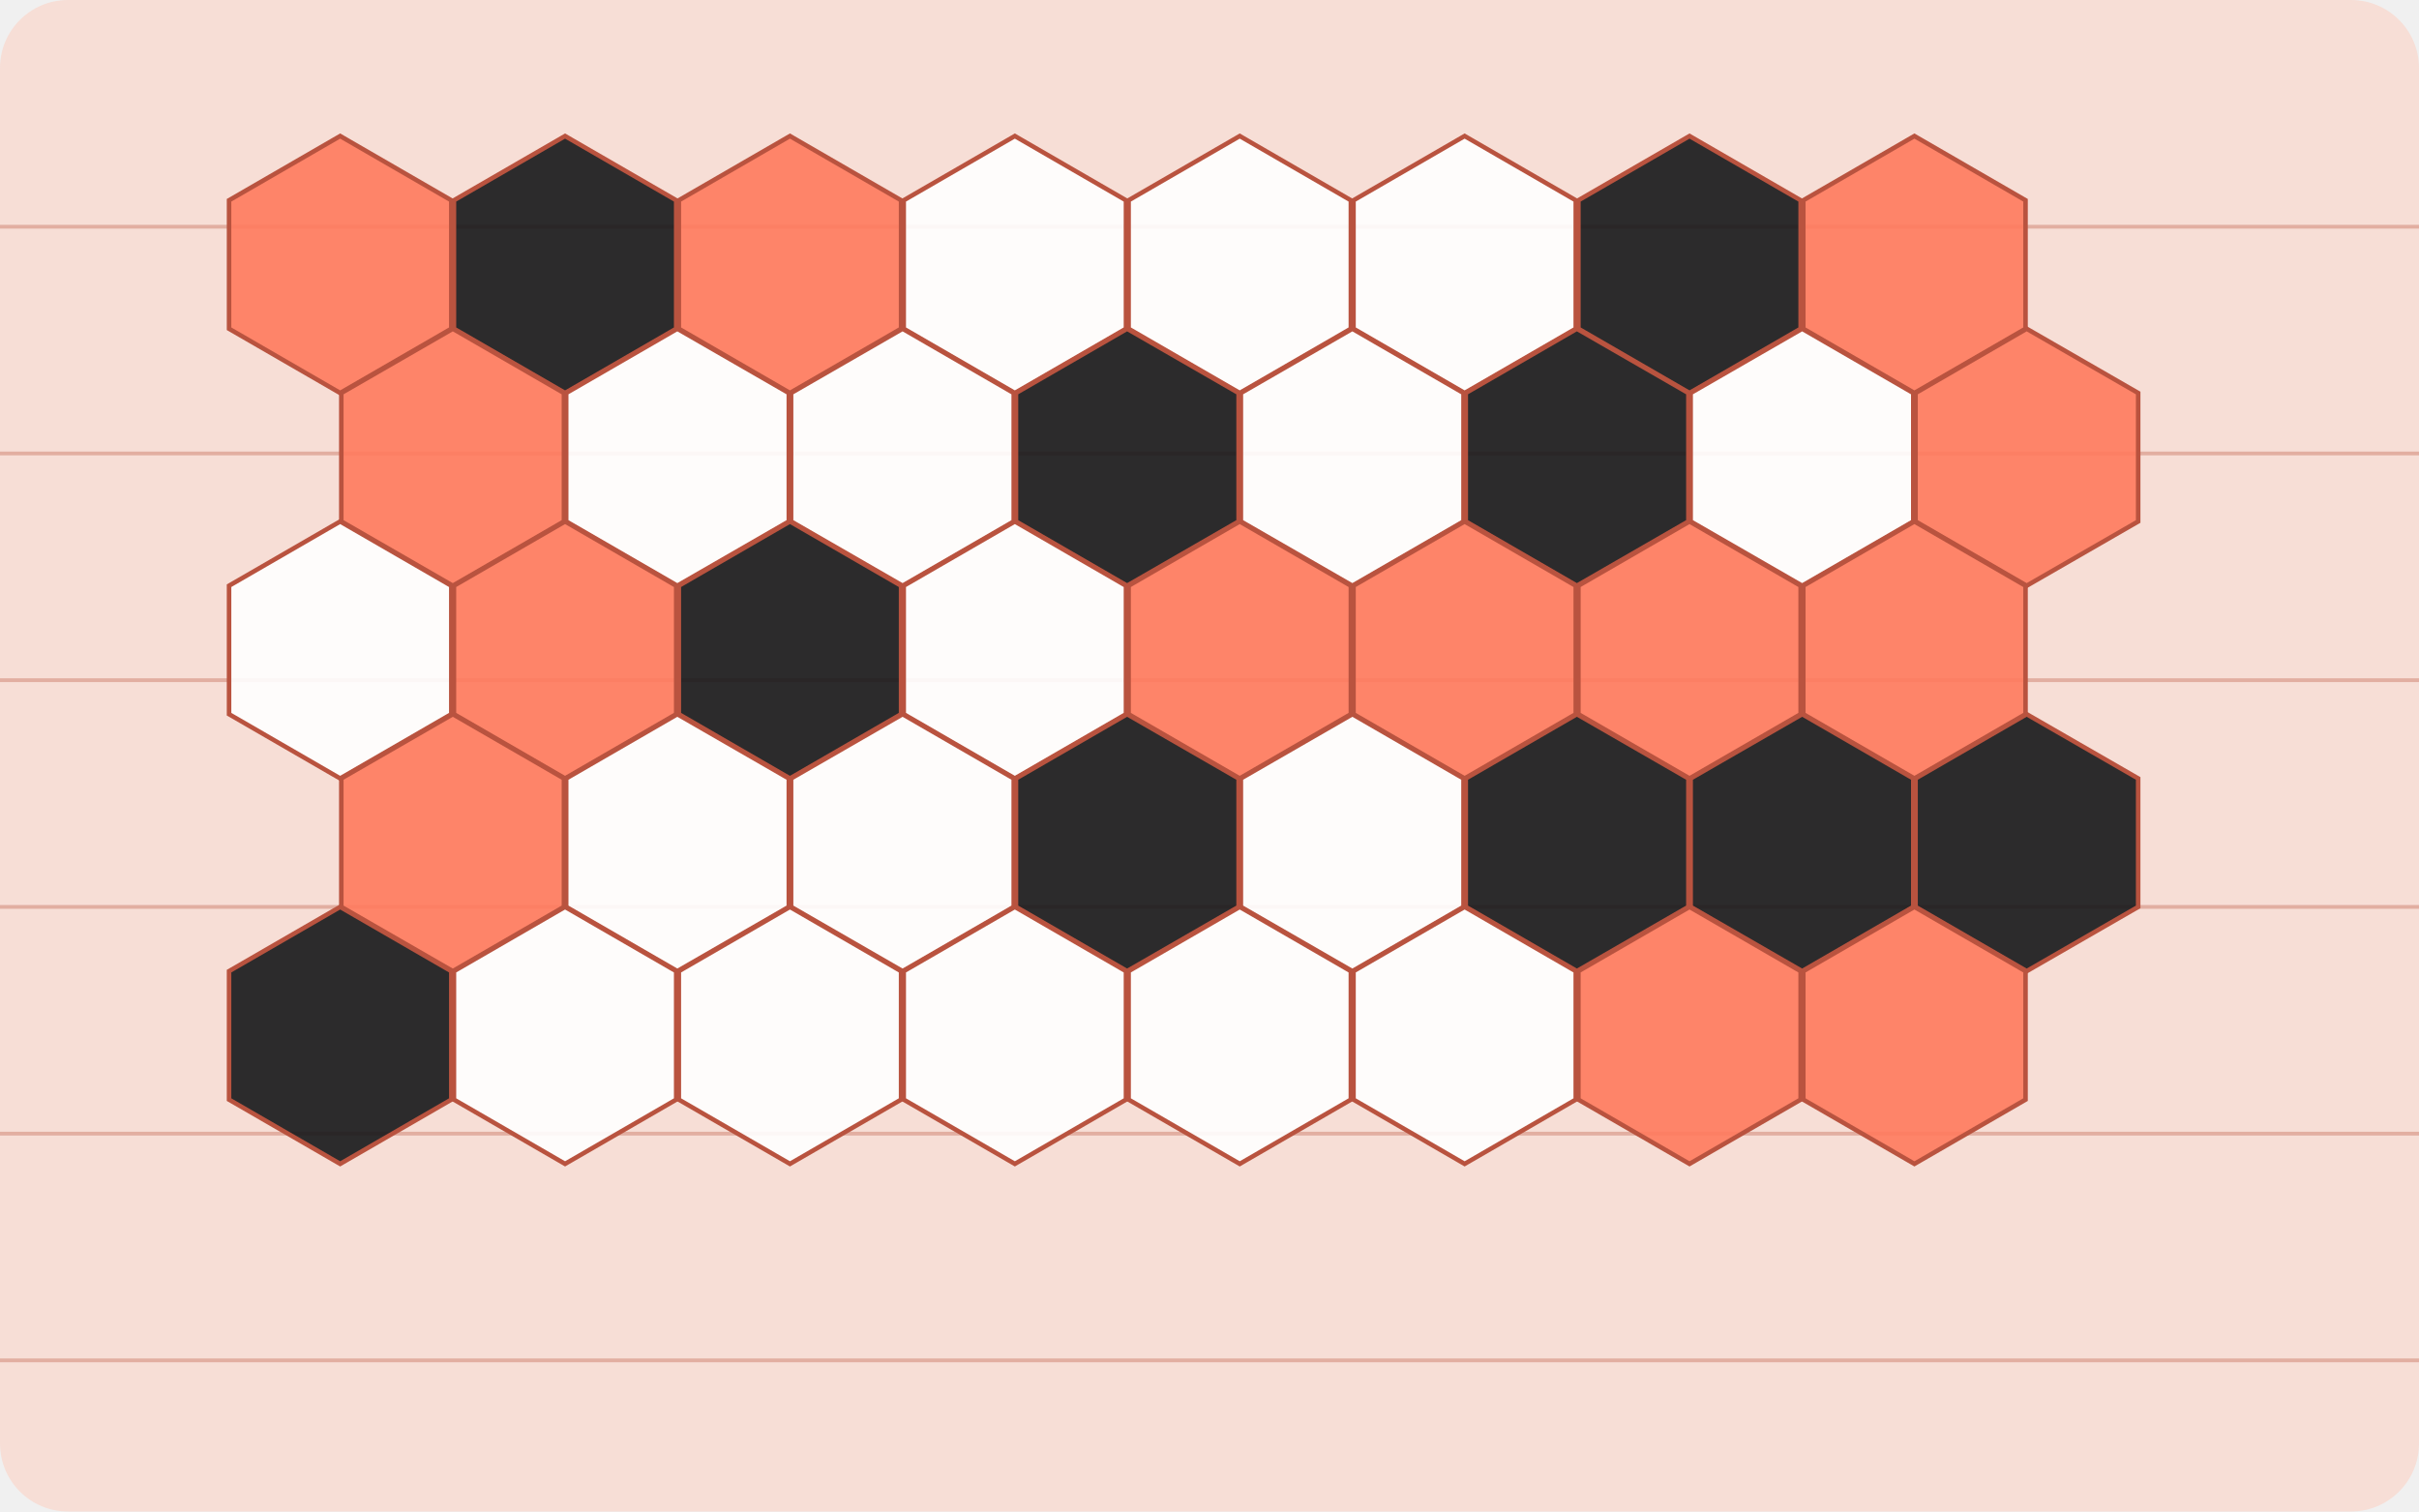
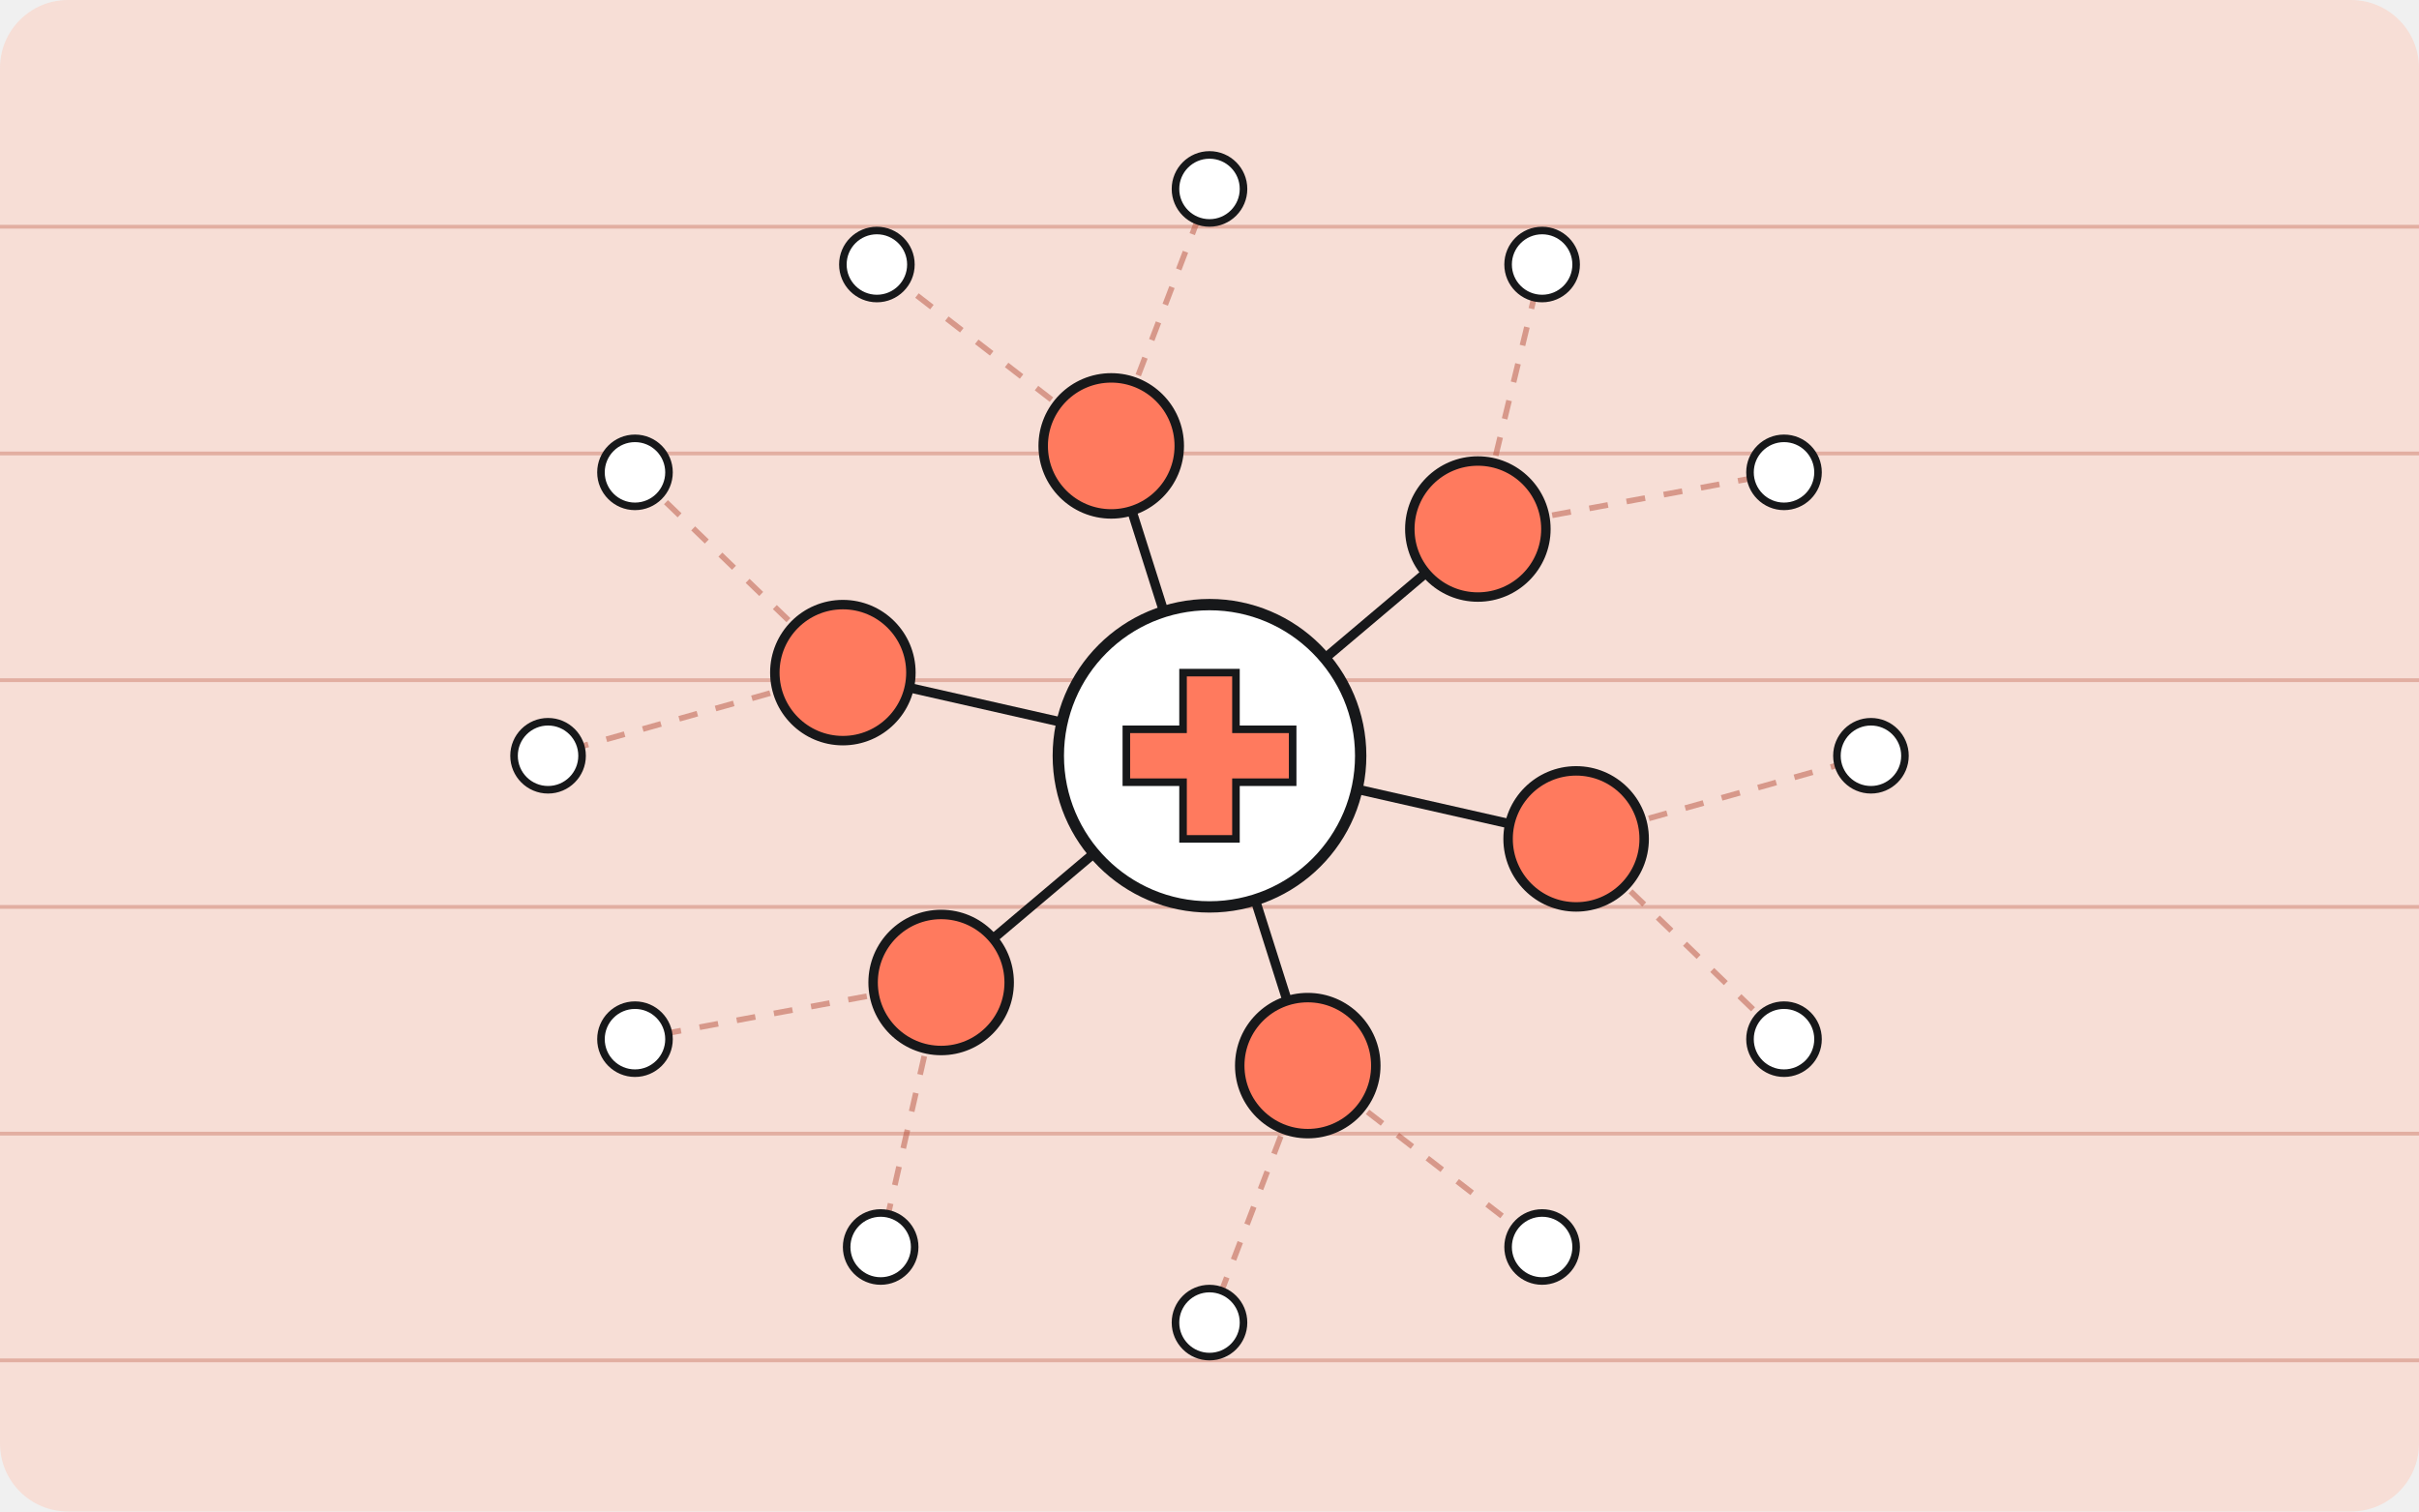
<svg xmlns="http://www.w3.org/2000/svg" viewBox="0 0 640 400" width="640" height="400" role="img" aria-hidden="true">
  <rect width="640" height="400" rx="18" fill="#f7ded6" />
  <g opacity="0.35" stroke="#b9533f" stroke-width="1">
    <line x1="0" y1="60" x2="640" y2="60" />
    <line x1="0" y1="120" x2="640" y2="120" />
    <line x1="0" y1="180" x2="640" y2="180" />
    <line x1="0" y1="240" x2="640" y2="240" />
    <line x1="0" y1="300" x2="640" y2="300" />
    <line x1="0" y1="360" x2="640" y2="360" />
  </g>
-   <polygon points="119.4,53.0 119.4,87.0 90.0,104.0 60.6,87.0 60.6,53.0 90.0,36.0" fill="#ff7a5e" fill-opacity="0.9" stroke="#b9533f" stroke-width="1.2" />
-   <polygon points="178.9,53.0 178.9,87.0 149.5,104.0 120.1,87.0 120.1,53.0 149.5,36.0" fill="#17181a" fill-opacity="0.9" stroke="#b9533f" stroke-width="1.2" />
-   <polygon points="238.4,53.0 238.4,87.0 209.0,104.0 179.6,87.0 179.6,53.0 209.0,36.0" fill="#ff7a5e" fill-opacity="0.9" stroke="#b9533f" stroke-width="1.2" />
-   <polygon points="297.9,53.0 297.9,87.0 268.5,104.0 239.1,87.0 239.1,53.0 268.5,36.0" fill="#ffffff" fill-opacity="0.9" stroke="#b9533f" stroke-width="1.2" />
-   <polygon points="357.4,53.0 357.4,87.0 328.0,104.0 298.6,87.0 298.6,53.0 328.0,36.0" fill="#ffffff" fill-opacity="0.9" stroke="#b9533f" stroke-width="1.2" />
-   <polygon points="416.9,53.0 416.9,87.0 387.5,104.0 358.1,87.0 358.1,53.0 387.5,36.0" fill="#ffffff" fill-opacity="0.9" stroke="#b9533f" stroke-width="1.2" />
-   <polygon points="476.4,53.0 476.4,87.0 447.0,104.0 417.6,87.0 417.6,53.0 447.0,36.0" fill="#17181a" fill-opacity="0.9" stroke="#b9533f" stroke-width="1.2" />
-   <polygon points="535.9,53.0 535.9,87.0 506.5,104.0 477.1,87.0 477.1,53.0 506.5,36.0" fill="#ff7a5e" fill-opacity="0.9" stroke="#b9533f" stroke-width="1.2" />
-   <polygon points="149.2,104.0 149.2,138.0 119.8,155.0 90.3,138.0 90.3,104.0 119.8,87.0" fill="#ff7a5e" fill-opacity="0.9" stroke="#b9533f" stroke-width="1.2" />
-   <polygon points="208.7,104.0 208.7,138.0 179.2,155.0 149.8,138.0 149.8,104.0 179.2,87.0" fill="#ffffff" fill-opacity="0.9" stroke="#b9533f" stroke-width="1.2" />
-   <polygon points="268.2,104.0 268.2,138.0 238.8,155.0 209.3,138.0 209.3,104.0 238.8,87.0" fill="#ffffff" fill-opacity="0.9" stroke="#b9533f" stroke-width="1.2" />
-   <polygon points="327.7,104.0 327.7,138.0 298.2,155.0 268.8,138.0 268.8,104.0 298.2,87.0" fill="#17181a" fill-opacity="0.9" stroke="#b9533f" stroke-width="1.2" />
-   <polygon points="387.2,104.0 387.2,138.0 357.8,155.0 328.3,138.0 328.3,104.0 357.8,87.0" fill="#ffffff" fill-opacity="0.9" stroke="#b9533f" stroke-width="1.2" />
-   <polygon points="446.7,104.0 446.7,138.0 417.2,155.0 387.8,138.0 387.8,104.0 417.2,87.0" fill="#17181a" fill-opacity="0.9" stroke="#b9533f" stroke-width="1.2" />
-   <polygon points="506.2,104.0 506.2,138.0 476.8,155.0 447.3,138.0 447.3,104.0 476.8,87.0" fill="#ffffff" fill-opacity="0.9" stroke="#b9533f" stroke-width="1.2" />
-   <polygon points="565.7,104.0 565.7,138.0 536.2,155.0 506.8,138.0 506.8,104.0 536.2,87.0" fill="#ff7a5e" fill-opacity="0.9" stroke="#b9533f" stroke-width="1.2" />
-   <polygon points="119.4,155.0 119.4,189.0 90.0,206.0 60.6,189.0 60.6,155.0 90.0,138.0" fill="#ffffff" fill-opacity="0.9" stroke="#b9533f" stroke-width="1.2" />
-   <polygon points="178.9,155.0 178.9,189.0 149.5,206.0 120.1,189.0 120.1,155.0 149.5,138.0" fill="#ff7a5e" fill-opacity="0.9" stroke="#b9533f" stroke-width="1.2" />
-   <polygon points="238.4,155.0 238.4,189.0 209.0,206.0 179.6,189.0 179.6,155.0 209.0,138.0" fill="#17181a" fill-opacity="0.9" stroke="#b9533f" stroke-width="1.2" />
-   <polygon points="297.9,155.0 297.9,189.0 268.5,206.0 239.1,189.0 239.1,155.0 268.5,138.0" fill="#ffffff" fill-opacity="0.9" stroke="#b9533f" stroke-width="1.2" />
-   <polygon points="357.4,155.0 357.4,189.0 328.0,206.0 298.6,189.0 298.6,155.0 328.0,138.0" fill="#ff7a5e" fill-opacity="0.9" stroke="#b9533f" stroke-width="1.2" />
-   <polygon points="416.9,155.0 416.9,189.0 387.5,206.0 358.1,189.0 358.1,155.0 387.5,138.0" fill="#ff7a5e" fill-opacity="0.9" stroke="#b9533f" stroke-width="1.2" />
-   <polygon points="476.4,155.0 476.4,189.0 447.0,206.0 417.6,189.0 417.6,155.0 447.0,138.0" fill="#ff7a5e" fill-opacity="0.9" stroke="#b9533f" stroke-width="1.2" />
-   <polygon points="535.9,155.0 535.9,189.0 506.5,206.0 477.1,189.0 477.1,155.0 506.5,138.0" fill="#ff7a5e" fill-opacity="0.9" stroke="#b9533f" stroke-width="1.2" />
-   <polygon points="149.2,206.0 149.2,240.0 119.8,257.0 90.3,240.0 90.3,206.0 119.8,189.0" fill="#ff7a5e" fill-opacity="0.9" stroke="#b9533f" stroke-width="1.2" />
-   <polygon points="208.7,206.0 208.7,240.0 179.2,257.0 149.8,240.0 149.8,206.0 179.2,189.0" fill="#ffffff" fill-opacity="0.9" stroke="#b9533f" stroke-width="1.2" />
-   <polygon points="268.2,206.0 268.2,240.0 238.8,257.0 209.3,240.0 209.3,206.0 238.8,189.0" fill="#ffffff" fill-opacity="0.9" stroke="#b9533f" stroke-width="1.2" />
-   <polygon points="327.7,206.0 327.7,240.0 298.2,257.0 268.8,240.0 268.8,206.0 298.2,189.0" fill="#17181a" fill-opacity="0.9" stroke="#b9533f" stroke-width="1.2" />
-   <polygon points="387.2,206.0 387.2,240.0 357.8,257.0 328.3,240.0 328.3,206.0 357.8,189.0" fill="#ffffff" fill-opacity="0.9" stroke="#b9533f" stroke-width="1.2" />
-   <polygon points="446.7,206.0 446.7,240.0 417.2,257.0 387.8,240.0 387.8,206.0 417.2,189.0" fill="#17181a" fill-opacity="0.9" stroke="#b9533f" stroke-width="1.2" />
-   <polygon points="506.2,206.0 506.2,240.0 476.8,257.0 447.3,240.0 447.3,206.0 476.8,189.0" fill="#17181a" fill-opacity="0.9" stroke="#b9533f" stroke-width="1.2" />
-   <polygon points="565.7,206.0 565.7,240.0 536.2,257.0 506.8,240.0 506.8,206.0 536.2,189.0" fill="#17181a" fill-opacity="0.9" stroke="#b9533f" stroke-width="1.2" />
-   <polygon points="119.4,257.0 119.4,291.0 90.0,308.0 60.6,291.0 60.6,257.0 90.0,240.0" fill="#17181a" fill-opacity="0.9" stroke="#b9533f" stroke-width="1.2" />
-   <polygon points="178.9,257.0 178.9,291.0 149.5,308.0 120.1,291.0 120.1,257.0 149.5,240.0" fill="#ffffff" fill-opacity="0.9" stroke="#b9533f" stroke-width="1.2" />
-   <polygon points="238.4,257.0 238.4,291.0 209.0,308.0 179.6,291.0 179.6,257.0 209.0,240.0" fill="#ffffff" fill-opacity="0.9" stroke="#b9533f" stroke-width="1.2" />
-   <polygon points="297.9,257.0 297.9,291.0 268.5,308.0 239.1,291.0 239.1,257.0 268.5,240.0" fill="#ffffff" fill-opacity="0.9" stroke="#b9533f" stroke-width="1.2" />
-   <polygon points="357.4,257.0 357.4,291.0 328.0,308.0 298.6,291.0 298.6,257.0 328.0,240.0" fill="#ffffff" fill-opacity="0.9" stroke="#b9533f" stroke-width="1.2" />
-   <polygon points="416.9,257.0 416.9,291.0 387.5,308.0 358.1,291.0 358.1,257.0 387.5,240.0" fill="#ffffff" fill-opacity="0.9" stroke="#b9533f" stroke-width="1.2" />
-   <polygon points="476.4,257.0 476.4,291.0 447.0,308.0 417.6,291.0 417.6,257.0 447.0,240.0" fill="#ff7a5e" fill-opacity="0.9" stroke="#b9533f" stroke-width="1.2" />
-   <polygon points="535.9,257.0 535.9,291.0 506.5,308.0 477.1,291.0 477.1,257.0 506.5,240.0" fill="#ff7a5e" fill-opacity="0.9" stroke="#b9533f" stroke-width="1.2" />
+   <line x1="320" y1="200" x2="417" y2="222" stroke="#17181a" stroke-width="2.5" />
+   <line x1="320" y1="200" x2="346" y2="282" stroke="#17181a" stroke-width="2.5" />
+   <line x1="320" y1="200" x2="249" y2="260" stroke="#17181a" stroke-width="2.5" />
+   <line x1="320" y1="200" x2="223" y2="178" stroke="#17181a" stroke-width="2.5" />
+   <line x1="320" y1="200" x2="294" y2="118" stroke="#17181a" stroke-width="2.5" />
+   <line x1="320" y1="200" x2="391" y2="140" stroke="#17181a" stroke-width="2.5" />
+   <line x1="417" y1="222" x2="495" y2="200" stroke="#b9533f" stroke-opacity="0.5" stroke-width="1.5" stroke-dasharray="5 5" />
+   <circle cx="495" cy="200" r="9" fill="#ffffff" stroke="#17181a" stroke-width="2" />
+   <line x1="417" y1="222" x2="472" y2="275" stroke="#b9533f" stroke-opacity="0.5" stroke-width="1.5" stroke-dasharray="5 5" />
+   <circle cx="472" cy="275" r="9" fill="#ffffff" stroke="#17181a" stroke-width="2" />
+   <line x1="346" y1="282" x2="408" y2="330" stroke="#b9533f" stroke-opacity="0.5" stroke-width="1.5" stroke-dasharray="5 5" />
+   <circle cx="408" cy="330" r="9" fill="#ffffff" stroke="#17181a" stroke-width="2" />
+   <line x1="346" y1="282" x2="320" y2="350" stroke="#b9533f" stroke-opacity="0.5" stroke-width="1.5" stroke-dasharray="5 5" />
+   <circle cx="320" cy="350" r="9" fill="#ffffff" stroke="#17181a" stroke-width="2" />
+   <line x1="249" y1="260" x2="233" y2="330" stroke="#b9533f" stroke-opacity="0.5" stroke-width="1.5" stroke-dasharray="5 5" />
+   <circle cx="233" cy="330" r="9" fill="#ffffff" stroke="#17181a" stroke-width="2" />
+   <line x1="249" y1="260" x2="168" y2="275" stroke="#b9533f" stroke-opacity="0.5" stroke-width="1.5" stroke-dasharray="5 5" />
+   <circle cx="168" cy="275" r="9" fill="#ffffff" stroke="#17181a" stroke-width="2" />
+   <line x1="223" y1="178" x2="145" y2="200" stroke="#b9533f" stroke-opacity="0.5" stroke-width="1.5" stroke-dasharray="5 5" />
+   <circle cx="145" cy="200" r="9" fill="#ffffff" stroke="#17181a" stroke-width="2" />
+   <line x1="223" y1="178" x2="168" y2="125" stroke="#b9533f" stroke-opacity="0.5" stroke-width="1.5" stroke-dasharray="5 5" />
+   <circle cx="168" cy="125" r="9" fill="#ffffff" stroke="#17181a" stroke-width="2" />
+   <line x1="294" y1="118" x2="232" y2="70" stroke="#b9533f" stroke-opacity="0.5" stroke-width="1.5" stroke-dasharray="5 5" />
+   <circle cx="232" cy="70" r="9" fill="#ffffff" stroke="#17181a" stroke-width="2" />
+   <line x1="294" y1="118" x2="320" y2="50" stroke="#b9533f" stroke-opacity="0.5" stroke-width="1.5" stroke-dasharray="5 5" />
+   <circle cx="320" cy="50" r="9" fill="#ffffff" stroke="#17181a" stroke-width="2" />
+   <line x1="391" y1="140" x2="408" y2="70" stroke="#b9533f" stroke-opacity="0.5" stroke-width="1.5" stroke-dasharray="5 5" />
+   <circle cx="408" cy="70" r="9" fill="#ffffff" stroke="#17181a" stroke-width="2" />
+   <line x1="391" y1="140" x2="472" y2="125" stroke="#b9533f" stroke-opacity="0.5" stroke-width="1.5" stroke-dasharray="5 5" />
+   <circle cx="472" cy="125" r="9" fill="#ffffff" stroke="#17181a" stroke-width="2" />
+   <circle cx="417" cy="222" r="18" fill="#ff7a5e" stroke="#17181a" stroke-width="2.5" />
+   <circle cx="346" cy="282" r="18" fill="#ff7a5e" stroke="#17181a" stroke-width="2.5" />
+   <circle cx="249" cy="260" r="18" fill="#ff7a5e" stroke="#17181a" stroke-width="2.5" />
+   <circle cx="223" cy="178" r="18" fill="#ff7a5e" stroke="#17181a" stroke-width="2.5" />
+   <circle cx="294" cy="118" r="18" fill="#ff7a5e" stroke="#17181a" stroke-width="2.5" />
+   <circle cx="391" cy="140" r="18" fill="#ff7a5e" stroke="#17181a" stroke-width="2.5" />
+   <circle cx="320" cy="200" r="40" fill="#ffffff" stroke="#17181a" stroke-width="3" />
+   <path d="M313,178 h14 v15 h15 v14 h-15 v15 h-14 v-15 h-15 v-14 h15z" fill="#ff7a5e" stroke="#17181a" stroke-width="2" />
</svg>
